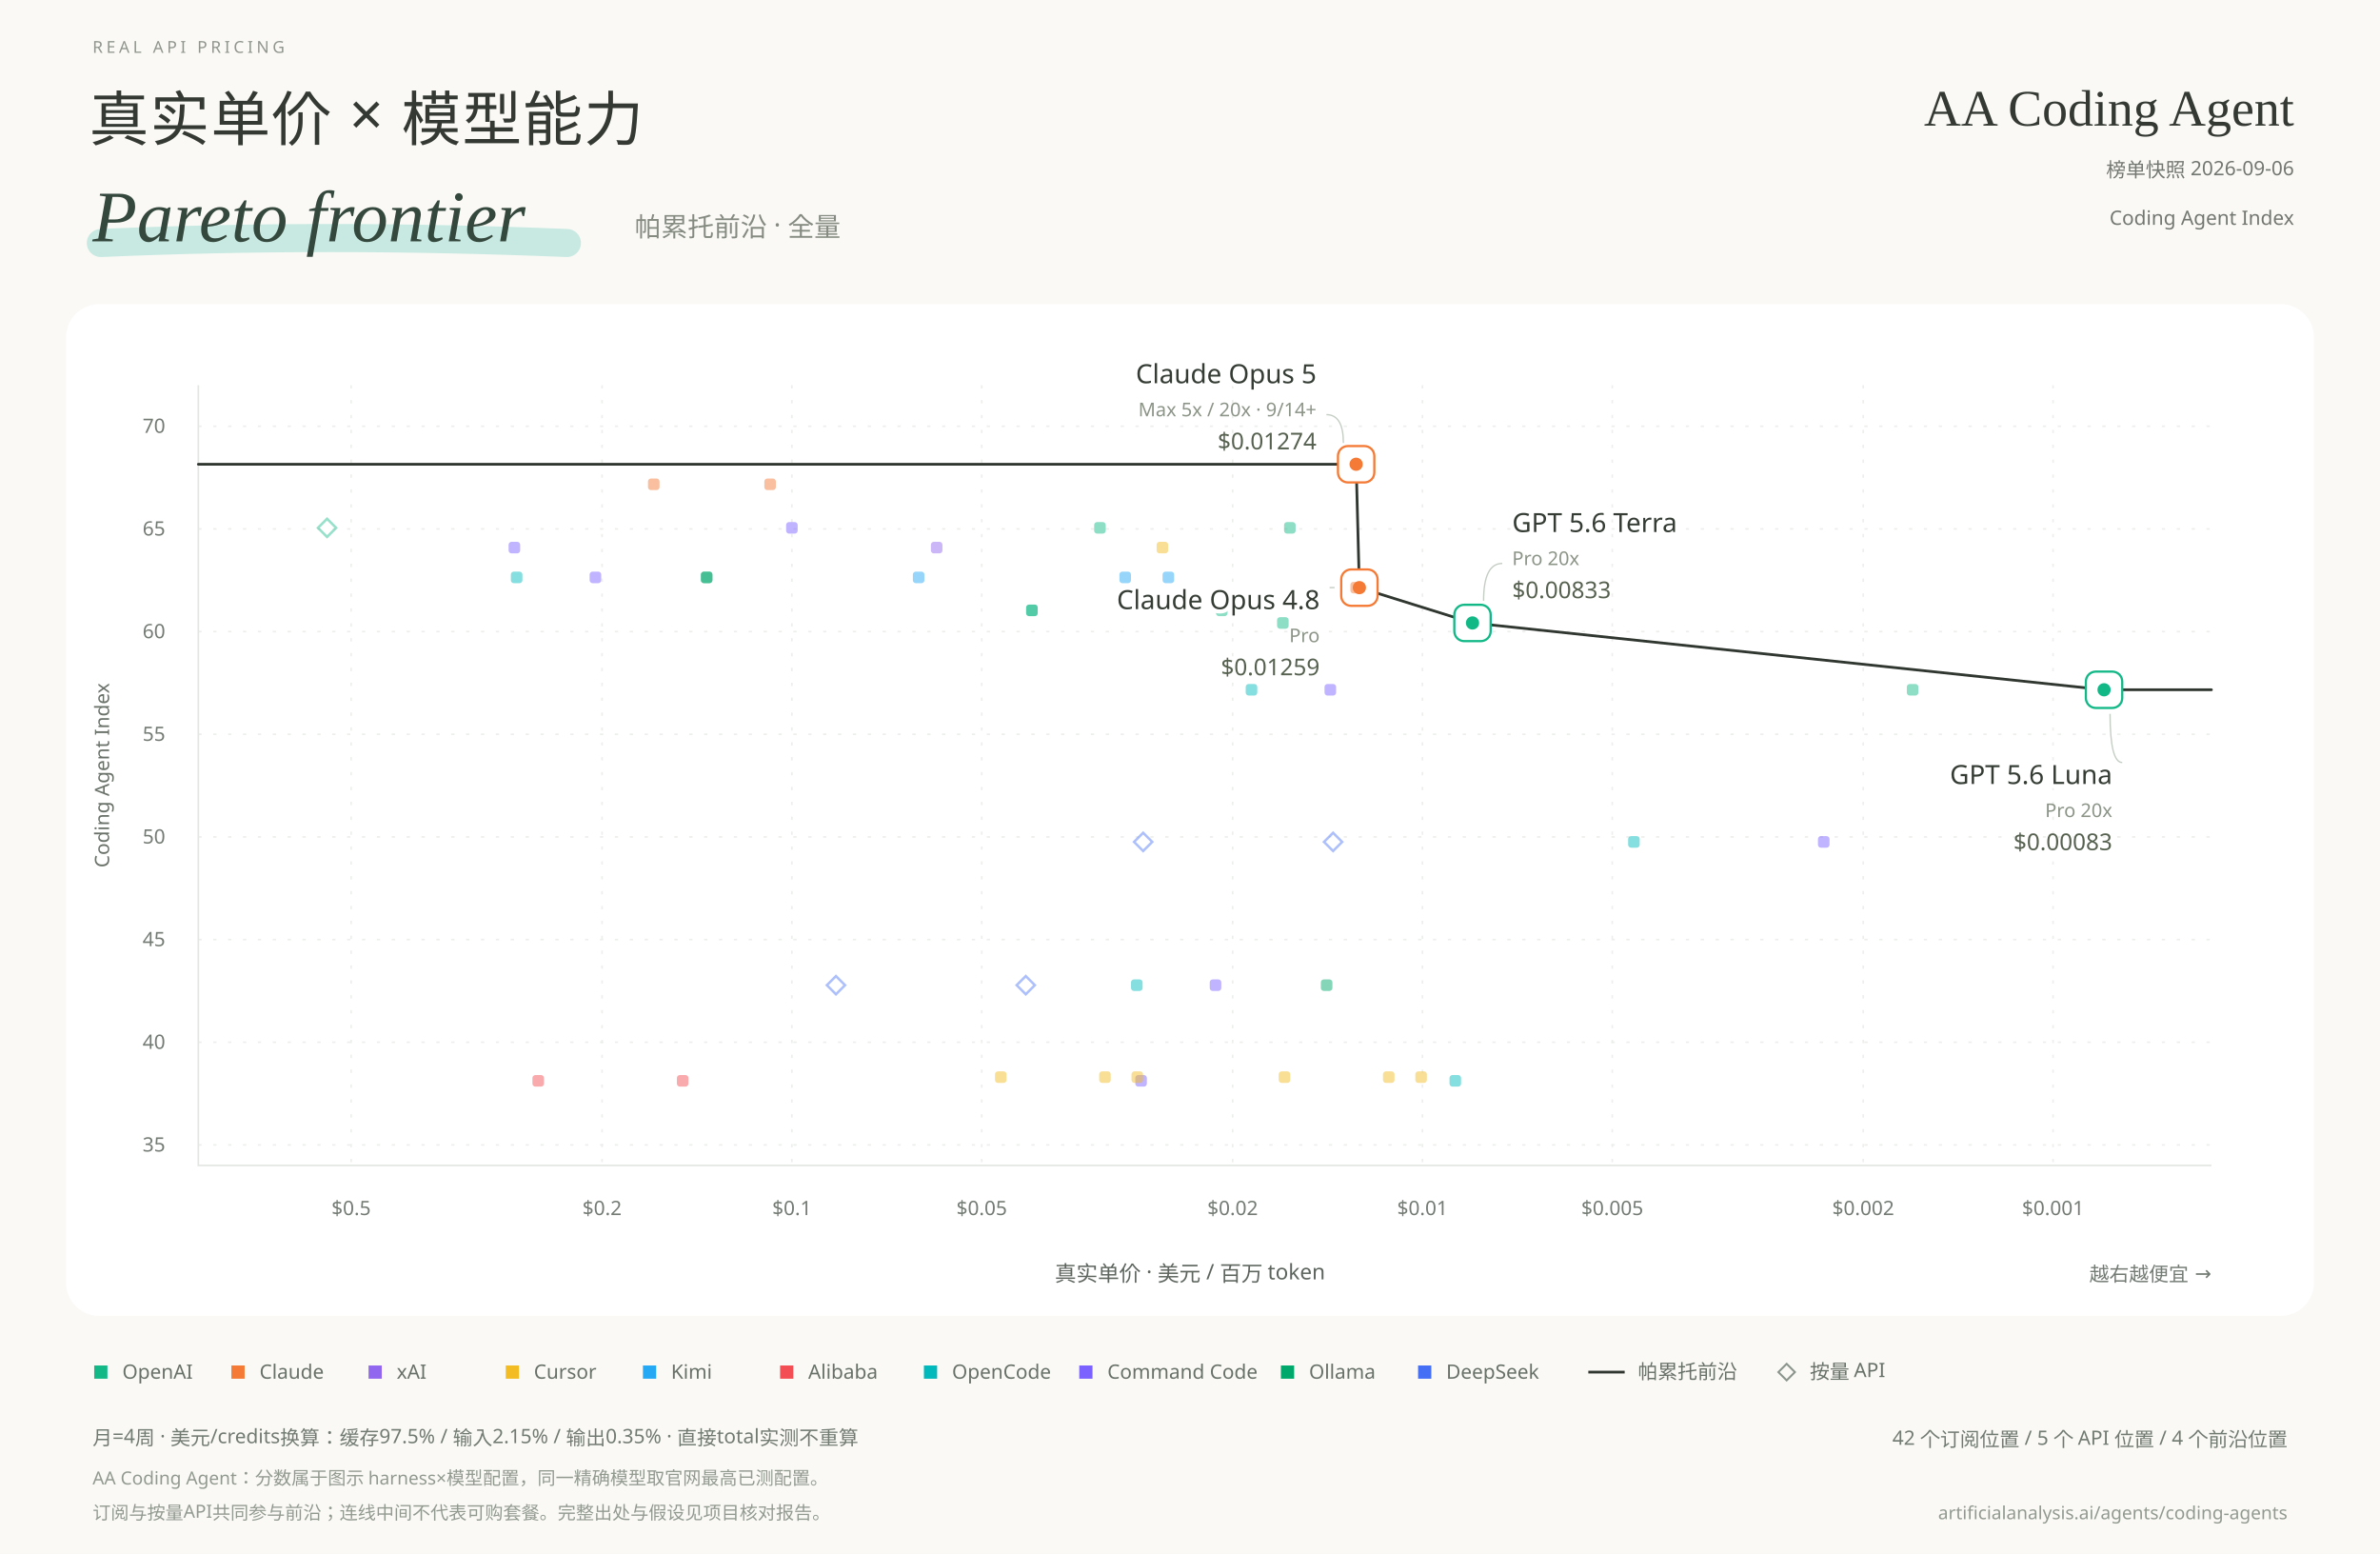
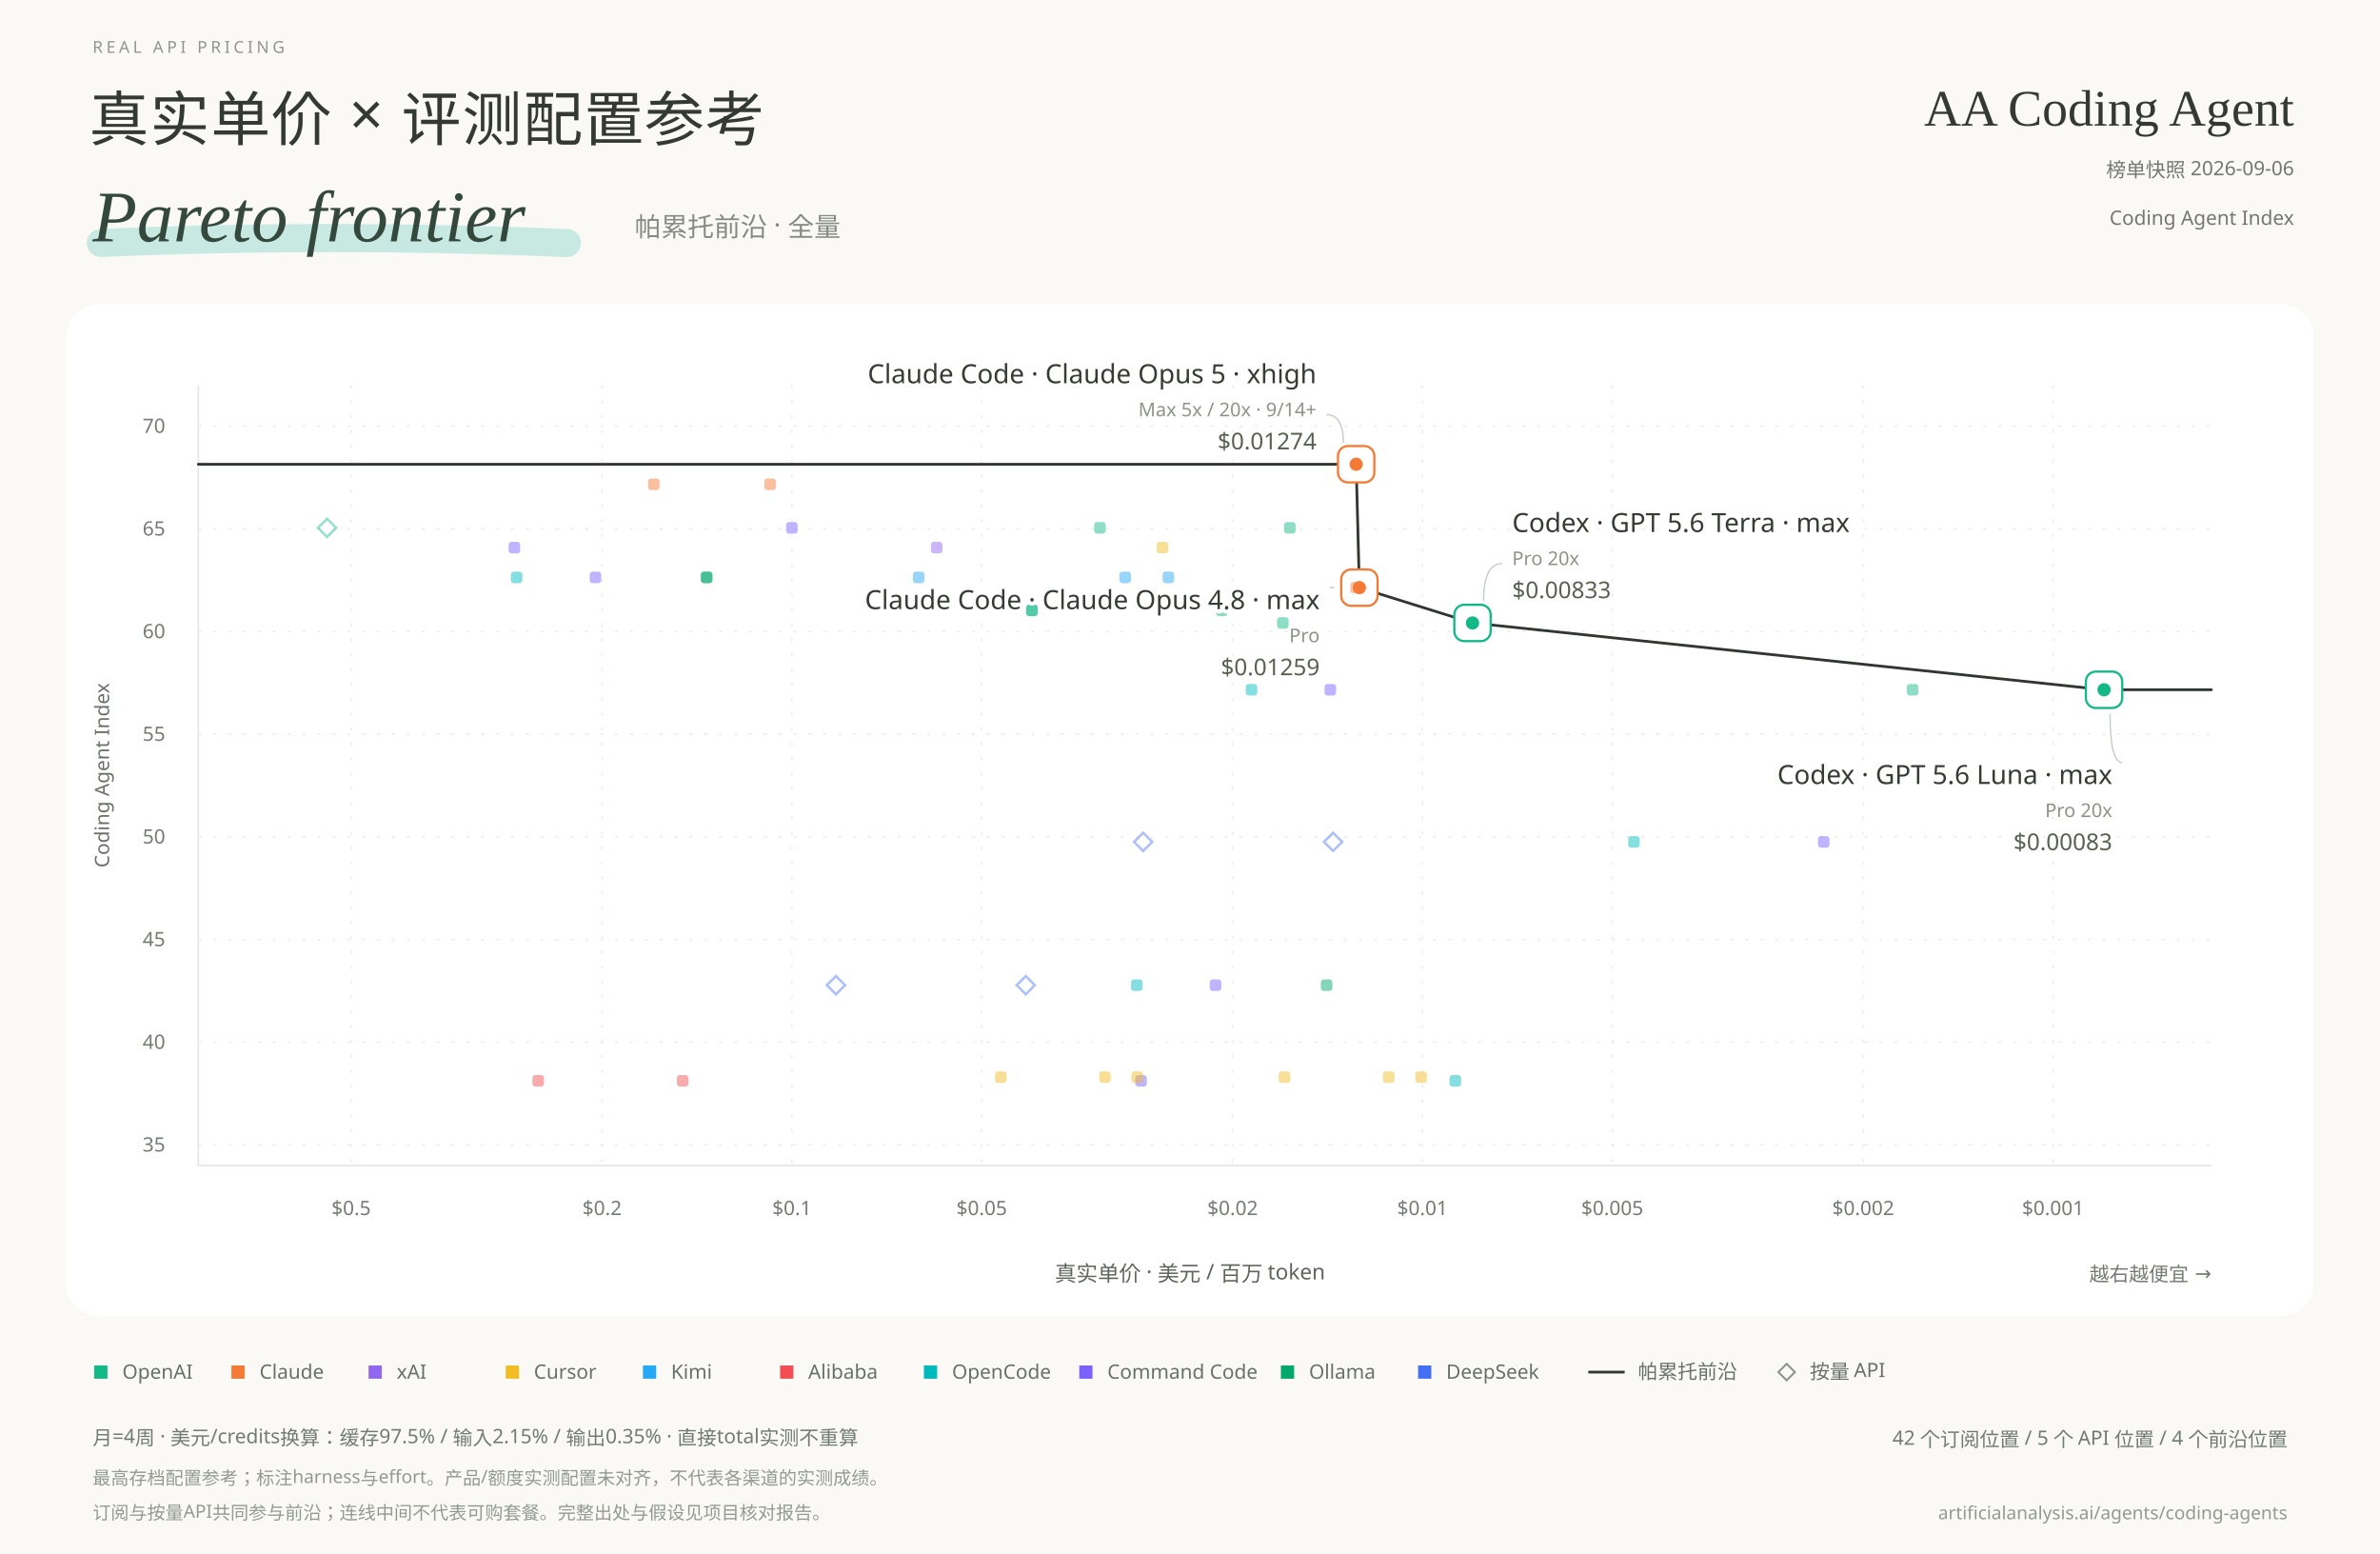
<svg xmlns="http://www.w3.org/2000/svg" width="1440" height="940" viewBox="0 0 1440 940" role="img" aria-labelledby="title desc">
  <style>text{font-family:"Microsoft YaHei","Segoe UI",sans-serif} .serif{font-family:"Times New Roman",serif} .number{font-family:"Segoe UI",sans-serif;font-variant-numeric:tabular-nums} .label-name{paint-order:stroke;stroke:#fff;stroke-width:5px;stroke-linejoin:round} .point:hover{opacity:1}</style>
  <rect width="1440" height="940" fill="#FAF9F6" />
  <text x="56.000" y="32.000" font-size="10" fill="#90968D" text-anchor="start" font-weight="400" letter-spacing="2.1">REAL API PRICING</text>
-   <text x="54.000" y="85.000" font-size="36" fill="#343A33" text-anchor="start" font-weight="300" letter-spacing=".8">真实单价 × 模型能力</text>
+   <text x="54.000" y="85.000" font-size="36" fill="#343A33" text-anchor="start" font-weight="300" letter-spacing=".8">真实单价 × 评测配置参考</text>
  <path d="M61 147 Q197 141 343 147" stroke="#9FDDD0" stroke-width="17" stroke-linecap="round" opacity=".55" fill="none" />
  <text x="56.000" y="146.000" font-size="44" fill="#35483E" text-anchor="start" font-weight="400" class="serif" font-style="italic">Pareto frontier</text>
  <text x="384.000" y="143.000" font-size="16" fill="#858B81" text-anchor="start" font-weight="300">帕累托前沿 · 全量</text>
  <text x="1388.000" y="76.000" font-size="31" fill="#343A33" text-anchor="end" font-weight="400" class="serif">AA Coding Agent</text>
  <text x="1388.000" y="107.000" font-size="12" fill="#737771" text-anchor="end" font-weight="400">榜单快照  2026-09-06</text>
  <text x="1388.000" y="136.000" font-size="12" fill="#737771" text-anchor="end" font-weight="400">Coding Agent Index</text>
  <rect x="40" y="184" width="1360" height="612" rx="20" fill="#FFFFFF" />
  <path d="M1242.169 233V705" stroke="#E8EBE7" stroke-dasharray="2 7" opacity=".8" />
  <text x="1242.169" y="735.000" font-size="12" fill="#747B74" text-anchor="middle" font-weight="400" class="number">$0.001</text>
  <path d="M1127.320 233V705" stroke="#E8EBE7" stroke-dasharray="2 7" opacity=".8" />
  <text x="1127.320" y="735.000" font-size="12" fill="#747B74" text-anchor="middle" font-weight="400" class="number">$0.002</text>
  <path d="M975.498 233V705" stroke="#E8EBE7" stroke-dasharray="2 7" opacity=".8" />
  <text x="975.498" y="735.000" font-size="12" fill="#747B74" text-anchor="middle" font-weight="400" class="number">$0.005</text>
  <path d="M860.649 233V705" stroke="#E8EBE7" stroke-dasharray="2 7" opacity=".8" />
  <text x="860.649" y="735.000" font-size="12" fill="#747B74" text-anchor="middle" font-weight="400" class="number">$0.01</text>
  <path d="M745.800 233V705" stroke="#E8EBE7" stroke-dasharray="2 7" opacity=".8" />
  <text x="745.800" y="735.000" font-size="12" fill="#747B74" text-anchor="middle" font-weight="400" class="number">$0.02</text>
  <path d="M593.978 233V705" stroke="#E8EBE7" stroke-dasharray="2 7" opacity=".8" />
  <text x="593.978" y="735.000" font-size="12" fill="#747B74" text-anchor="middle" font-weight="400" class="number">$0.05</text>
  <path d="M479.129 233V705" stroke="#E8EBE7" stroke-dasharray="2 7" opacity=".8" />
  <text x="479.129" y="735.000" font-size="12" fill="#747B74" text-anchor="middle" font-weight="400" class="number">$0.1</text>
  <path d="M364.280 233V705" stroke="#E8EBE7" stroke-dasharray="2 7" opacity=".8" />
  <text x="364.280" y="735.000" font-size="12" fill="#747B74" text-anchor="middle" font-weight="400" class="number">$0.2</text>
  <path d="M212.458 233V705" stroke="#E8EBE7" stroke-dasharray="2 7" opacity=".8" />
  <text x="212.458" y="735.000" font-size="12" fill="#747B74" text-anchor="middle" font-weight="400" class="number">$0.5</text>
  <path d="M120 692.579H1338" stroke="#E8EBE7" stroke-dasharray="2 7" opacity=".8" />
  <text x="100.000" y="696.579" font-size="12" fill="#747B74" text-anchor="end" font-weight="400" class="number">35</text>
  <path d="M120 630.474H1338" stroke="#E8EBE7" stroke-dasharray="2 7" opacity=".8" />
  <text x="100.000" y="634.474" font-size="12" fill="#747B74" text-anchor="end" font-weight="400" class="number">40</text>
  <path d="M120 568.368H1338" stroke="#E8EBE7" stroke-dasharray="2 7" opacity=".8" />
  <text x="100.000" y="572.368" font-size="12" fill="#747B74" text-anchor="end" font-weight="400" class="number">45</text>
  <path d="M120 506.263H1338" stroke="#E8EBE7" stroke-dasharray="2 7" opacity=".8" />
  <text x="100.000" y="510.263" font-size="12" fill="#747B74" text-anchor="end" font-weight="400" class="number">50</text>
  <path d="M120 444.158H1338" stroke="#E8EBE7" stroke-dasharray="2 7" opacity=".8" />
  <text x="100.000" y="448.158" font-size="12" fill="#747B74" text-anchor="end" font-weight="400" class="number">55</text>
  <path d="M120 382.053H1338" stroke="#E8EBE7" stroke-dasharray="2 7" opacity=".8" />
  <text x="100.000" y="386.053" font-size="12" fill="#747B74" text-anchor="end" font-weight="400" class="number">60</text>
  <path d="M120 319.947H1338" stroke="#E8EBE7" stroke-dasharray="2 7" opacity=".8" />
  <text x="100.000" y="323.947" font-size="12" fill="#747B74" text-anchor="end" font-weight="400" class="number">65</text>
  <path d="M120 257.842H1338" stroke="#E8EBE7" stroke-dasharray="2 7" opacity=".8" />
  <text x="100.000" y="261.842" font-size="12" fill="#747B74" text-anchor="end" font-weight="400" class="number">70</text>
  <path d="M120 233V705H1338" fill="none" stroke="#E3E7E2" />
  <text x="66.000" y="469.000" font-size="12" fill="#697169" text-anchor="middle" font-weight="400" transform="rotate(-90 66 469.0)">Coding Agent Index</text>
  <text x="720.000" y="775.000" font-size="13" fill="#5D655E" text-anchor="middle" font-weight="400">真实单价 · 美元 / 百万 token</text>
  <text x="1338.000" y="775.000" font-size="12" fill="#737B74" text-anchor="end" font-weight="400">越右越便宜 →</text>
  <path id="frontier" d="M120.000,280.824 L820.525,280.824 L822.487,355.465 L890.924,376.835 L1273.042,417.253 L1338.000,417.253" fill="none" stroke="#303630" stroke-width="1.65" stroke-linecap="round" stroke-linejoin="round" />
  <g class="point" data-billing="subscription" data-frontier="false" data-price="0.03247" data-score="65.0524" data-x="665.508" data-y="319.297" transform="translate(665.508 319.297)">
    <rect x="-3.5" y="-3.5" width="7" height="7" rx="1.8" fill="#12B886" opacity=".48" />
  </g>
  <g class="point" data-billing="subscription" data-frontier="false" data-price="0.01623" data-score="65.0524" data-x="780.408" data-y="319.297" transform="translate(780.408 319.297)">
    <rect x="-3.5" y="-3.5" width="7" height="7" rx="1.8" fill="#12B886" opacity=".48" />
  </g>
  <g class="point" data-billing="subscription" data-frontier="true" data-price="0.01259" data-score="62.1405" data-x="822.487" data-y="355.465" transform="translate(822.487 355.465)">
    <rect x="-11" y="-11" width="22" height="22" rx="6" fill="#FFF" stroke="#F47A35" stroke-width="1.35" />
    <circle r="4" fill="#F47A35" />
  </g>
  <g class="point" data-billing="subscription" data-frontier="true" data-price="0.01274" data-score="68.1498" data-x="820.525" data-y="280.824" transform="translate(820.525 280.824)">
    <rect x="-11" y="-11" width="22" height="22" rx="6" fill="#FFF" stroke="#F47A35" stroke-width="1.35" />
    <circle r="4" fill="#F47A35" />
  </g>
  <g class="point" data-billing="subscription" data-frontier="false" data-price="0.02529" data-score="62.6388" data-x="706.916" data-y="349.276" transform="translate(706.916 349.276)">
    <rect x="-3.5" y="-3.5" width="7" height="7" rx="1.8" fill="#26A9F5" opacity=".48" />
  </g>
  <g class="point" data-billing="subscription" data-frontier="false" data-price="0.06295" data-score="62.6388" data-x="555.816" data-y="349.276" transform="translate(555.816 349.276)">
    <rect x="-3.5" y="-3.5" width="7" height="7" rx="1.8" fill="#26A9F5" opacity=".48" />
  </g>
  <g class="point" data-billing="subscription" data-frontier="false" data-price="0.02961" data-score="62.6388" data-x="680.786" data-y="349.276" transform="translate(680.786 349.276)">
    <rect x="-3.5" y="-3.5" width="7" height="7" rx="1.8" fill="#26A9F5" opacity=".48" />
  </g>
  <g class="point" data-billing="subscription" data-frontier="false" data-price="0.14901" data-score="38.1218" data-x="413.044" data-y="653.803" transform="translate(413.044 653.803)">
    <rect x="-3.5" y="-3.5" width="7" height="7" rx="1.8" fill="#F34E54" opacity=".48" />
  </g>
  <g class="point" data-billing="subscription" data-frontier="false" data-price="0.25253" data-score="38.1218" data-x="325.639" data-y="653.803" transform="translate(325.639 653.803)">
    <rect x="-3.5" y="-3.5" width="7" height="7" rx="1.8" fill="#F34E54" opacity=".48" />
  </g>
  <g class="point" data-billing="subscription" data-frontier="false" data-price="0.01867" data-score="57.1661" data-x="757.202" data-y="417.253" transform="translate(757.202 417.253)">
    <rect x="-3.5" y="-3.5" width="7" height="7" rx="1.8" fill="#00B9BC" opacity=".48" />
  </g>
  <g class="point" data-billing="subscription" data-frontier="false" data-price="0.27322" data-score="62.6388" data-x="312.591" data-y="349.276" transform="translate(312.591 349.276)">
    <rect x="-3.5" y="-3.5" width="7" height="7" rx="1.8" fill="#00B9BC" opacity=".48" />
  </g>
  <g class="point" data-billing="subscription" data-frontier="false" data-price="0.00887" data-score="38.1218" data-x="880.517" data-y="653.803" transform="translate(880.517 653.803)">
    <rect x="-3.5" y="-3.5" width="7" height="7" rx="1.8" fill="#00B9BC" opacity=".48" />
  </g>
  <g class="point" data-billing="subscription" data-frontier="false" data-price="0.02838" data-score="42.7797" data-x="687.816" data-y="595.947" transform="translate(687.816 595.947)">
    <rect x="-3.5" y="-3.5" width="7" height="7" rx="1.8" fill="#00B9BC" opacity=".48" />
  </g>
  <g class="point" data-billing="subscription" data-frontier="false" data-price="0.00462" data-score="49.7576" data-x="988.595" data-y="509.274" transform="translate(988.595 509.274)">
    <rect x="-3.5" y="-3.5" width="7" height="7" rx="1.8" fill="#00B9BC" opacity=".48" />
  </g>
  <g class="point" data-billing="subscription" data-frontier="false" data-price="0.1" data-score="65.0524" data-x="479.129" data-y="319.297" transform="translate(479.129 319.297)">
    <rect x="-3.5" y="-3.5" width="7" height="7" rx="1.8" fill="#7B61FF" opacity=".48" />
  </g>
  <g class="point" data-billing="subscription" data-frontier="false" data-price="0.00231" data-score="49.7576" data-x="1103.443" data-y="509.274" transform="translate(1103.443 509.274)">
    <rect x="-3.5" y="-3.5" width="7" height="7" rx="1.8" fill="#7B61FF" opacity=".48" />
  </g>
  <g class="point" data-billing="subscription" data-frontier="false" data-price="0.02794" data-score="38.1218" data-x="690.405" data-y="653.803" transform="translate(690.405 653.803)">
    <rect x="-3.5" y="-3.5" width="7" height="7" rx="1.8" fill="#7B61FF" opacity=".48" />
  </g>
  <g class="point" data-billing="subscription" data-frontier="false" data-price="0.02129" data-score="42.7797" data-x="735.443" data-y="595.947" transform="translate(735.443 595.947)">
    <rect x="-3.5" y="-3.5" width="7" height="7" rx="1.8" fill="#7B61FF" opacity=".48" />
  </g>
  <g class="point" data-billing="subscription" data-frontier="false" data-price="0.014" data-score="57.1661" data-x="804.898" data-y="417.253" transform="translate(804.898 417.253)">
    <rect x="-3.5" y="-3.5" width="7" height="7" rx="1.8" fill="#7B61FF" opacity=".48" />
  </g>
  <g class="point" data-billing="subscription" data-frontier="false" data-price="0.20492" data-score="62.6388" data-x="360.254" data-y="349.276" transform="translate(360.254 349.276)">
    <rect x="-3.5" y="-3.5" width="7" height="7" rx="1.8" fill="#7B61FF" opacity=".48" />
  </g>
  <g class="point" data-billing="subscription" data-frontier="false" data-price="0.27548" data-score="64.09" data-x="311.226" data-y="331.251" transform="translate(311.226 331.251)">
    <rect x="-3.5" y="-3.5" width="7" height="7" rx="1.8" fill="#7B61FF" opacity=".48" />
  </g>
  <g class="point" data-billing="subscription" data-frontier="false" data-price="0.01419" data-score="42.7797" data-x="802.665" data-y="595.947" transform="translate(802.665 595.947)">
    <rect x="-3.5" y="-3.5" width="7" height="7" rx="1.8" fill="#00A86B" opacity=".48" />
  </g>
  <g class="point" data-billing="subscription" data-frontier="false" data-price="0.13652" data-score="62.6388" data-x="427.549" data-y="349.276" transform="translate(427.549 349.276)">
    <rect x="-3.5" y="-3.5" width="7" height="7" rx="1.8" fill="#00A86B" opacity=".48" />
  </g>
  <g class="point" data-billing="subscription" data-frontier="false" data-price="0.1365" data-score="62.6388" data-x="427.573" data-y="349.276" transform="translate(427.573 349.276)">
    <rect x="-3.5" y="-3.5" width="7" height="7" rx="1.8" fill="#00A86B" opacity=".48" />
  </g>
  <g class="point" data-billing="subscription" data-frontier="false" data-price="0.01665" data-score="60.4201" data-x="776.175" data-y="376.835" transform="translate(776.175 376.835)">
    <rect x="-3.5" y="-3.5" width="7" height="7" rx="1.8" fill="#12B886" opacity=".48" />
  </g>
  <g class="point" data-billing="subscription" data-frontier="false" data-price="0.00167" data-score="57.1661" data-x="1157.198" data-y="417.253" transform="translate(1157.198 417.253)">
    <rect x="-3.5" y="-3.5" width="7" height="7" rx="1.8" fill="#12B886" opacity=".48" />
  </g>
  <g class="point" data-billing="subscription" data-frontier="false" data-price="0.04162" data-score="61.0333" data-x="624.373" data-y="369.218" transform="translate(624.373 369.218)">
    <rect x="-3.5" y="-3.5" width="7" height="7" rx="1.8" fill="#12B886" opacity=".48" />
  </g>
  <g class="point" data-billing="subscription" data-frontier="false" data-price="0.04163" data-score="61.0333" data-x="624.333" data-y="369.218" transform="translate(624.333 369.218)">
    <rect x="-3.5" y="-3.5" width="7" height="7" rx="1.8" fill="#12B886" opacity=".48" />
  </g>
  <g class="point" data-billing="subscription" data-frontier="true" data-price="0.00833" data-score="60.4201" data-x="890.924" data-y="376.835" transform="translate(890.924 376.835)">
    <rect x="-11" y="-11" width="22" height="22" rx="6" fill="#FFF" stroke="#12B886" stroke-width="1.35" />
    <circle r="4" fill="#12B886" />
  </g>
  <g class="point" data-billing="subscription" data-frontier="true" data-price="0.00083" data-score="57.1661" data-x="1273.042" data-y="417.253" transform="translate(1273.042 417.253)">
    <rect x="-11" y="-11" width="22" height="22" rx="6" fill="#FFF" stroke="#12B886" stroke-width="1.35" />
    <circle r="4" fill="#12B886" />
  </g>
  <g class="point" data-billing="subscription" data-frontier="false" data-price="0.02081" data-score="61.0333" data-x="739.222" data-y="369.218" transform="translate(739.222 369.218)">
    <rect x="-3.5" y="-3.5" width="7" height="7" rx="1.8" fill="#12B886" opacity=".48" />
  </g>
  <g class="point" data-billing="subscription" data-frontier="false" data-price="0.01274" data-score="62.1405" data-x="820.525" data-y="355.465" transform="translate(820.525 355.465)">
    <rect x="-3.5" y="-3.5" width="7" height="7" rx="1.8" fill="#F47A35" opacity=".48" />
  </g>
  <g class="point" data-billing="subscription" data-frontier="false" data-price="0.1656" data-score="67.1728" data-x="395.553" data-y="292.959" transform="translate(395.553 292.959)">
    <rect x="-3.5" y="-3.5" width="7" height="7" rx="1.8" fill="#F47A35" opacity=".48" />
  </g>
  <g class="point" data-billing="subscription" data-frontier="false" data-price="0.10828" data-score="67.1728" data-x="465.948" data-y="292.959" transform="translate(465.948 292.959)">
    <rect x="-3.5" y="-3.5" width="7" height="7" rx="1.8" fill="#F47A35" opacity=".48" />
  </g>
  <g class="point" data-billing="subscription" data-frontier="false" data-price="0.01005" data-score="38.3008" data-x="859.822" data-y="651.580" transform="translate(859.822 651.580)">
    <rect x="-3.5" y="-3.5" width="7" height="7" rx="1.8" fill="#F2BC22" opacity=".48" />
  </g>
  <g class="point" data-billing="subscription" data-frontier="false" data-price="0.02585" data-score="64.09" data-x="703.287" data-y="331.251" transform="translate(703.287 331.251)">
    <rect x="-3.5" y="-3.5" width="7" height="7" rx="1.8" fill="#F2BC22" opacity=".48" />
  </g>
  <g class="point" data-billing="subscription" data-frontier="false" data-price="0.01655" data-score="38.3008" data-x="777.173" data-y="651.580" transform="translate(777.173 651.580)">
    <rect x="-3.5" y="-3.5" width="7" height="7" rx="1.8" fill="#F2BC22" opacity=".48" />
  </g>
  <g class="point" data-billing="subscription" data-frontier="false" data-price="0.01131" data-score="38.3008" data-x="840.252" data-y="651.580" transform="translate(840.252 651.580)">
    <rect x="-3.5" y="-3.5" width="7" height="7" rx="1.8" fill="#F2BC22" opacity=".48" />
  </g>
  <g class="point" data-billing="subscription" data-frontier="false" data-price="0.05894" data-score="64.09" data-x="566.722" data-y="331.251" transform="translate(566.722 331.251)">
    <rect x="-3.5" y="-3.5" width="7" height="7" rx="1.8" fill="#9267EF" opacity=".48" />
  </g>
  <g class="point" data-billing="subscription" data-frontier="false" data-price="0.02833" data-score="38.3008" data-x="688.108" data-y="651.580" transform="translate(688.108 651.580)">
    <rect x="-3.5" y="-3.5" width="7" height="7" rx="1.8" fill="#F2BC22" opacity=".48" />
  </g>
  <g class="point" data-billing="subscription" data-frontier="false" data-price="0.04664" data-score="38.3008" data-x="605.504" data-y="651.580" transform="translate(605.504 651.580)">
    <rect x="-3.5" y="-3.5" width="7" height="7" rx="1.8" fill="#F2BC22" opacity=".48" />
  </g>
  <g class="point" data-billing="subscription" data-frontier="false" data-price="0.03188" data-score="38.3008" data-x="668.547" data-y="651.580" transform="translate(668.547 651.580)">
    <rect x="-3.5" y="-3.5" width="7" height="7" rx="1.8" fill="#F2BC22" opacity=".48" />
  </g>
  <g class="point" data-billing="metered" data-frontier="false" data-price="0.01386" data-score="49.7576" data-x="806.563" data-y="509.274" transform="translate(806.563 509.274)">
    <path d="M0 -5.5L5.5 0 0 5.5 -5.5 0Z" fill="white" stroke="#4570F5" stroke-width="1.5" opacity=".44" />
  </g>
  <g class="point" data-billing="metered" data-frontier="false" data-price="0.02773" data-score="49.7576" data-x="691.655" data-y="509.274" transform="translate(691.655 509.274)">
    <path d="M0 -5.5L5.5 0 0 5.5 -5.5 0Z" fill="white" stroke="#4570F5" stroke-width="1.5" opacity=".44" />
  </g>
  <g class="point" data-billing="metered" data-frontier="false" data-price="0.04257" data-score="42.7797" data-x="620.633" data-y="595.947" transform="translate(620.633 595.947)">
    <path d="M0 -5.5L5.5 0 0 5.5 -5.5 0Z" fill="white" stroke="#4570F5" stroke-width="1.5" opacity=".44" />
  </g>
  <g class="point" data-billing="metered" data-frontier="false" data-price="0.08514" data-score="42.7797" data-x="505.785" data-y="595.947" transform="translate(505.785 595.947)">
    <path d="M0 -5.5L5.5 0 0 5.5 -5.5 0Z" fill="white" stroke="#4570F5" stroke-width="1.5" opacity=".44" />
  </g>
  <g class="point" data-billing="metered" data-frontier="false" data-price="0.546" data-score="65.0524" data-x="197.876" data-y="319.297" transform="translate(197.876 319.297)">
    <path d="M0 -5.5L5.5 0 0 5.5 -5.5 0Z" fill="white" stroke="#12B886" stroke-width="1.5" opacity=".44" />
  </g>
  <g class="front-label" data-model="claude-opus-5">
    <path d="M812.807,267.961Q812.807,250.824 802.525,250.824" stroke="#C4CDC3" stroke-width=".8" fill="none" />
-     <text x="796.525" y="231.824" font-size="16" fill="#343C34" text-anchor="end" font-weight="400" class="label-name">Claude Opus 5</text>
+     <text x="796.525" y="231.824" font-size="16" fill="#343C34" text-anchor="end" font-weight="400" class="label-name">Claude Code · Claude Opus 5 · xhigh</text>
    <text x="796.525" y="251.824" font-size="11.5" fill="#8B9487" text-anchor="end" font-weight="400">Max 5x / 20x · 9/14+</text>
    <text x="796.525" y="271.824" font-size="14" fill="#566150" text-anchor="end" font-weight="400" class="number">$0.01274</text>
  </g>
  <g class="front-label" data-model="claude-opus-4.8">
    <path d="M807.487,355.465Q807.487,355.465 804.487,355.465" stroke="#C4CDC3" stroke-width=".8" fill="none" />
-     <text x="798.487" y="368.465" font-size="16" fill="#343C34" text-anchor="end" font-weight="400" class="label-name">Claude Opus 4.8</text>
+     <text x="798.487" y="368.465" font-size="16" fill="#343C34" text-anchor="end" font-weight="400" class="label-name">Claude Code · Claude Opus 4.8 · max</text>
    <text x="798.487" y="388.465" font-size="11.5" fill="#8B9487" text-anchor="end" font-weight="400">Pro</text>
    <text x="798.487" y="408.465" font-size="14" fill="#566150" text-anchor="end" font-weight="400" class="number">$0.01259</text>
  </g>
  <g class="front-label" data-model="gpt-5.6-terra">
    <path d="M897.633,363.418Q897.633,340.835 908.924,340.835" stroke="#C4CDC3" stroke-width=".8" fill="none" />
-     <text x="914.924" y="321.835" font-size="16" fill="#343C34" text-anchor="start" font-weight="400" class="label-name">GPT 5.6 Terra</text>
+     <text x="914.924" y="321.835" font-size="16" fill="#343C34" text-anchor="start" font-weight="400" class="label-name">Codex · GPT 5.6 Terra · max</text>
    <text x="914.924" y="341.835" font-size="11.5" fill="#8B9487" text-anchor="start" font-weight="400">Pro 20x</text>
    <text x="914.924" y="361.835" font-size="14" fill="#566150" text-anchor="start" font-weight="400" class="number">$0.00833</text>
  </g>
  <g class="front-label" data-model="gpt-5.6-luna">
    <path d="M1276.680,431.805Q1276.680,461.253 1284.042,461.253" stroke="#C4CDC3" stroke-width=".8" fill="none" />
-     <text x="1278.042" y="474.253" font-size="16" fill="#343C34" text-anchor="end" font-weight="400" class="label-name">GPT 5.6 Luna</text>
+     <text x="1278.042" y="474.253" font-size="16" fill="#343C34" text-anchor="end" font-weight="400" class="label-name">Codex · GPT 5.6 Luna · max</text>
    <text x="1278.042" y="494.253" font-size="11.5" fill="#8B9487" text-anchor="end" font-weight="400">Pro 20x</text>
    <text x="1278.042" y="514.253" font-size="14" fill="#566150" text-anchor="end" font-weight="400" class="number">$0.00083</text>
  </g>
  <rect x="57" y="826" width="8" height="8" fill="#12B886" />
  <text x="74.000" y="834.000" font-size="12" fill="#687168" text-anchor="start" font-weight="400">OpenAI</text>
  <rect x="140" y="826" width="8" height="8" fill="#F47A35" />
  <text x="157.000" y="834.000" font-size="12" fill="#687168" text-anchor="start" font-weight="400">Claude</text>
  <rect x="223" y="826" width="8" height="8" fill="#9267EF" />
  <text x="240.000" y="834.000" font-size="12" fill="#687168" text-anchor="start" font-weight="400">xAI</text>
  <rect x="306" y="826" width="8" height="8" fill="#F2BC22" />
  <text x="323.000" y="834.000" font-size="12" fill="#687168" text-anchor="start" font-weight="400">Cursor</text>
  <rect x="389" y="826" width="8" height="8" fill="#26A9F5" />
  <text x="406.000" y="834.000" font-size="12" fill="#687168" text-anchor="start" font-weight="400">Kimi</text>
  <rect x="472" y="826" width="8" height="8" fill="#F34E54" />
  <text x="489.000" y="834.000" font-size="12" fill="#687168" text-anchor="start" font-weight="400">Alibaba</text>
  <rect x="559" y="826" width="8" height="8" fill="#00B9BC" />
  <text x="576.000" y="834.000" font-size="12" fill="#687168" text-anchor="start" font-weight="400">OpenCode</text>
  <rect x="653" y="826" width="8" height="8" fill="#7B61FF" />
  <text x="670.000" y="834.000" font-size="12" fill="#687168" text-anchor="start" font-weight="400">Command Code</text>
  <rect x="775" y="826" width="8" height="8" fill="#00A86B" />
  <text x="792.000" y="834.000" font-size="12" fill="#687168" text-anchor="start" font-weight="400">Ollama</text>
  <rect x="858" y="826" width="8" height="8" fill="#4570F5" />
  <text x="875.000" y="834.000" font-size="12" fill="#687168" text-anchor="start" font-weight="400">DeepSeek</text>
  <path d="M961 830h22" stroke="#303630" stroke-width="1.65" />
  <text x="991.000" y="834.000" font-size="12" fill="#687168" text-anchor="start" font-weight="400">帕累托前沿</text>
  <path d="M1081 825l5 5-5 5-5-5Z" fill="none" stroke="#8B958D" stroke-width="1.2" />
  <text x="1095.000" y="834.000" font-size="12" fill="#687168" text-anchor="start" font-weight="400">按量 API</text>
  <text x="56.000" y="874.000" font-size="12" fill="#727B72" text-anchor="start" font-weight="400">月=4周 · 美元/credits换算：缓存97.5% / 输入2.15% / 输出0.35% · 直接total实测不重算</text>
  <text x="1384.000" y="874.000" font-size="12" fill="#727B72" text-anchor="end" font-weight="400">42 个订阅位置 / 5 个 API 位置 / 4 个前沿位置</text>
-   <text x="56.000" y="898.000" font-size="11" fill="#929A90" text-anchor="start" font-weight="400">AA Coding Agent：分数属于图示 harness×模型配置，同一精确模型取官网最高已测配置。</text>
+   <text x="56.000" y="898.000" font-size="11" fill="#929A90" text-anchor="start" font-weight="400">最高存档配置参考；标注harness与effort。产品/额度实测配置未对齐，不代表各渠道的实测成绩。</text>
  <text x="56.000" y="919.000" font-size="11" fill="#929A90" text-anchor="start" font-weight="400">订阅与按量API共同参与前沿；连线中间不代表可购套餐。完整出处与假设见项目核对报告。</text>
  <text x="1384.000" y="919.000" font-size="11" fill="#929A90" text-anchor="end" font-weight="400">artificialanalysis.ai/agents/coding-agents</text>
</svg>
